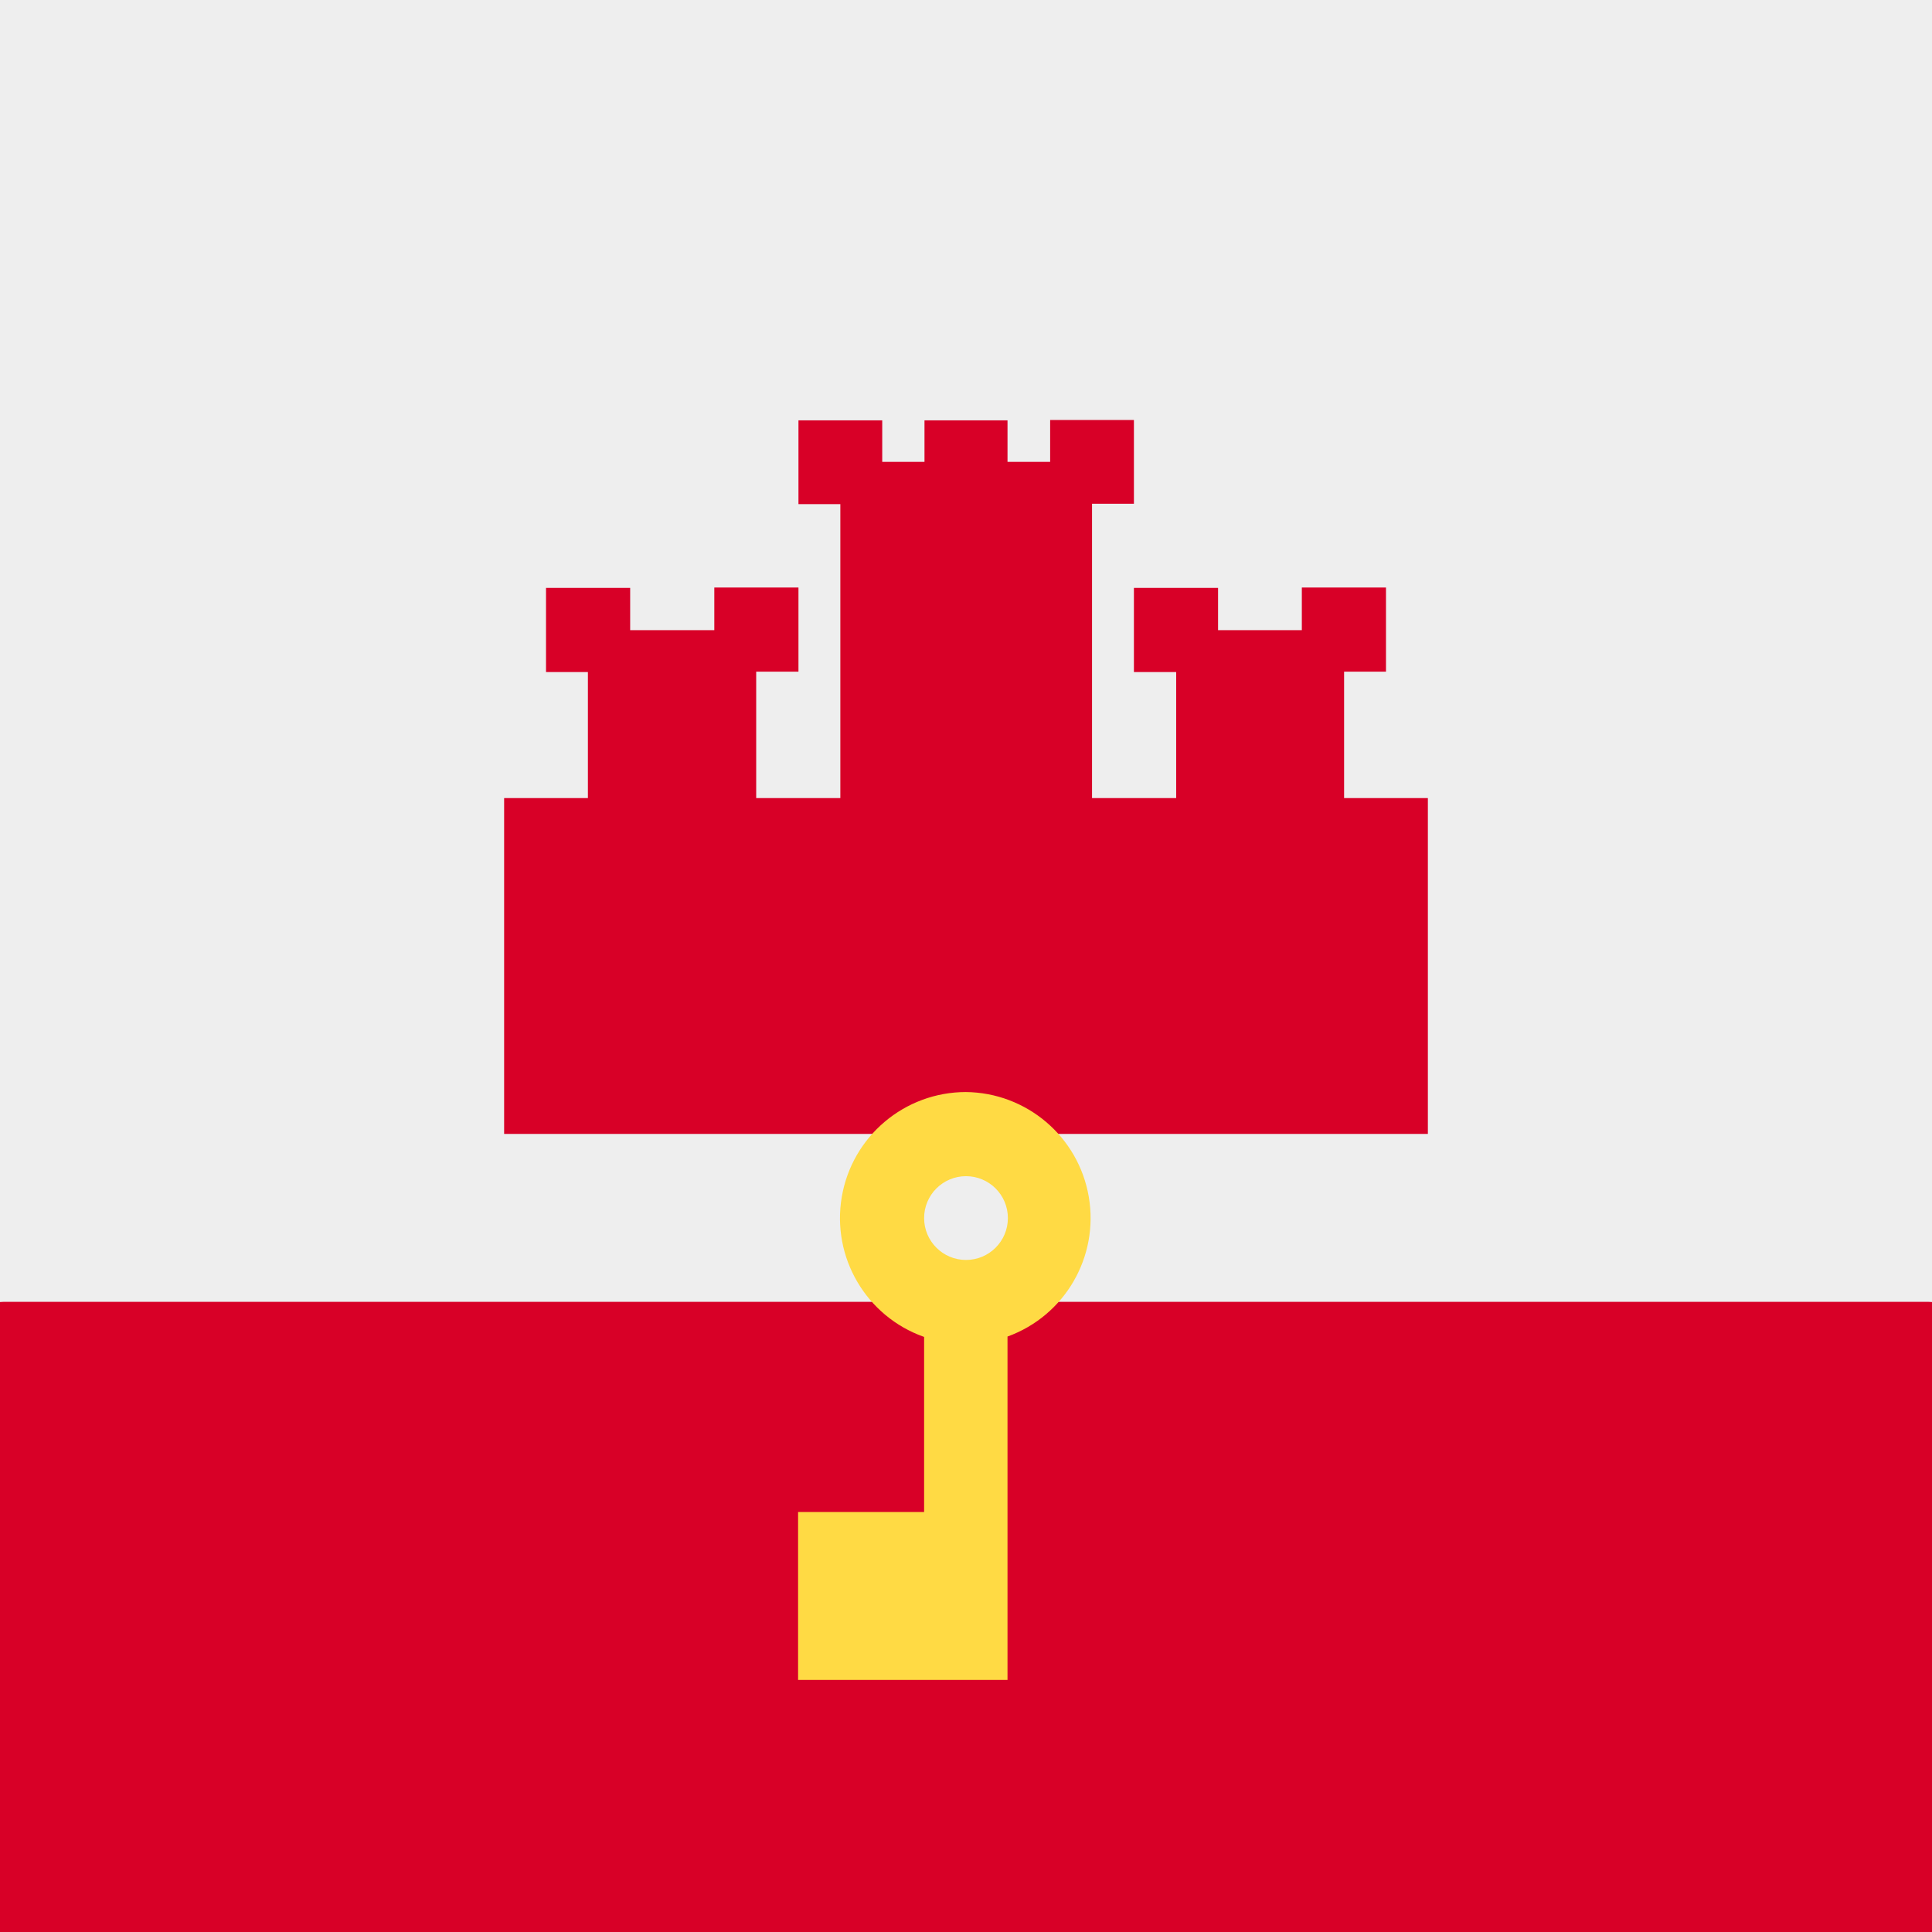
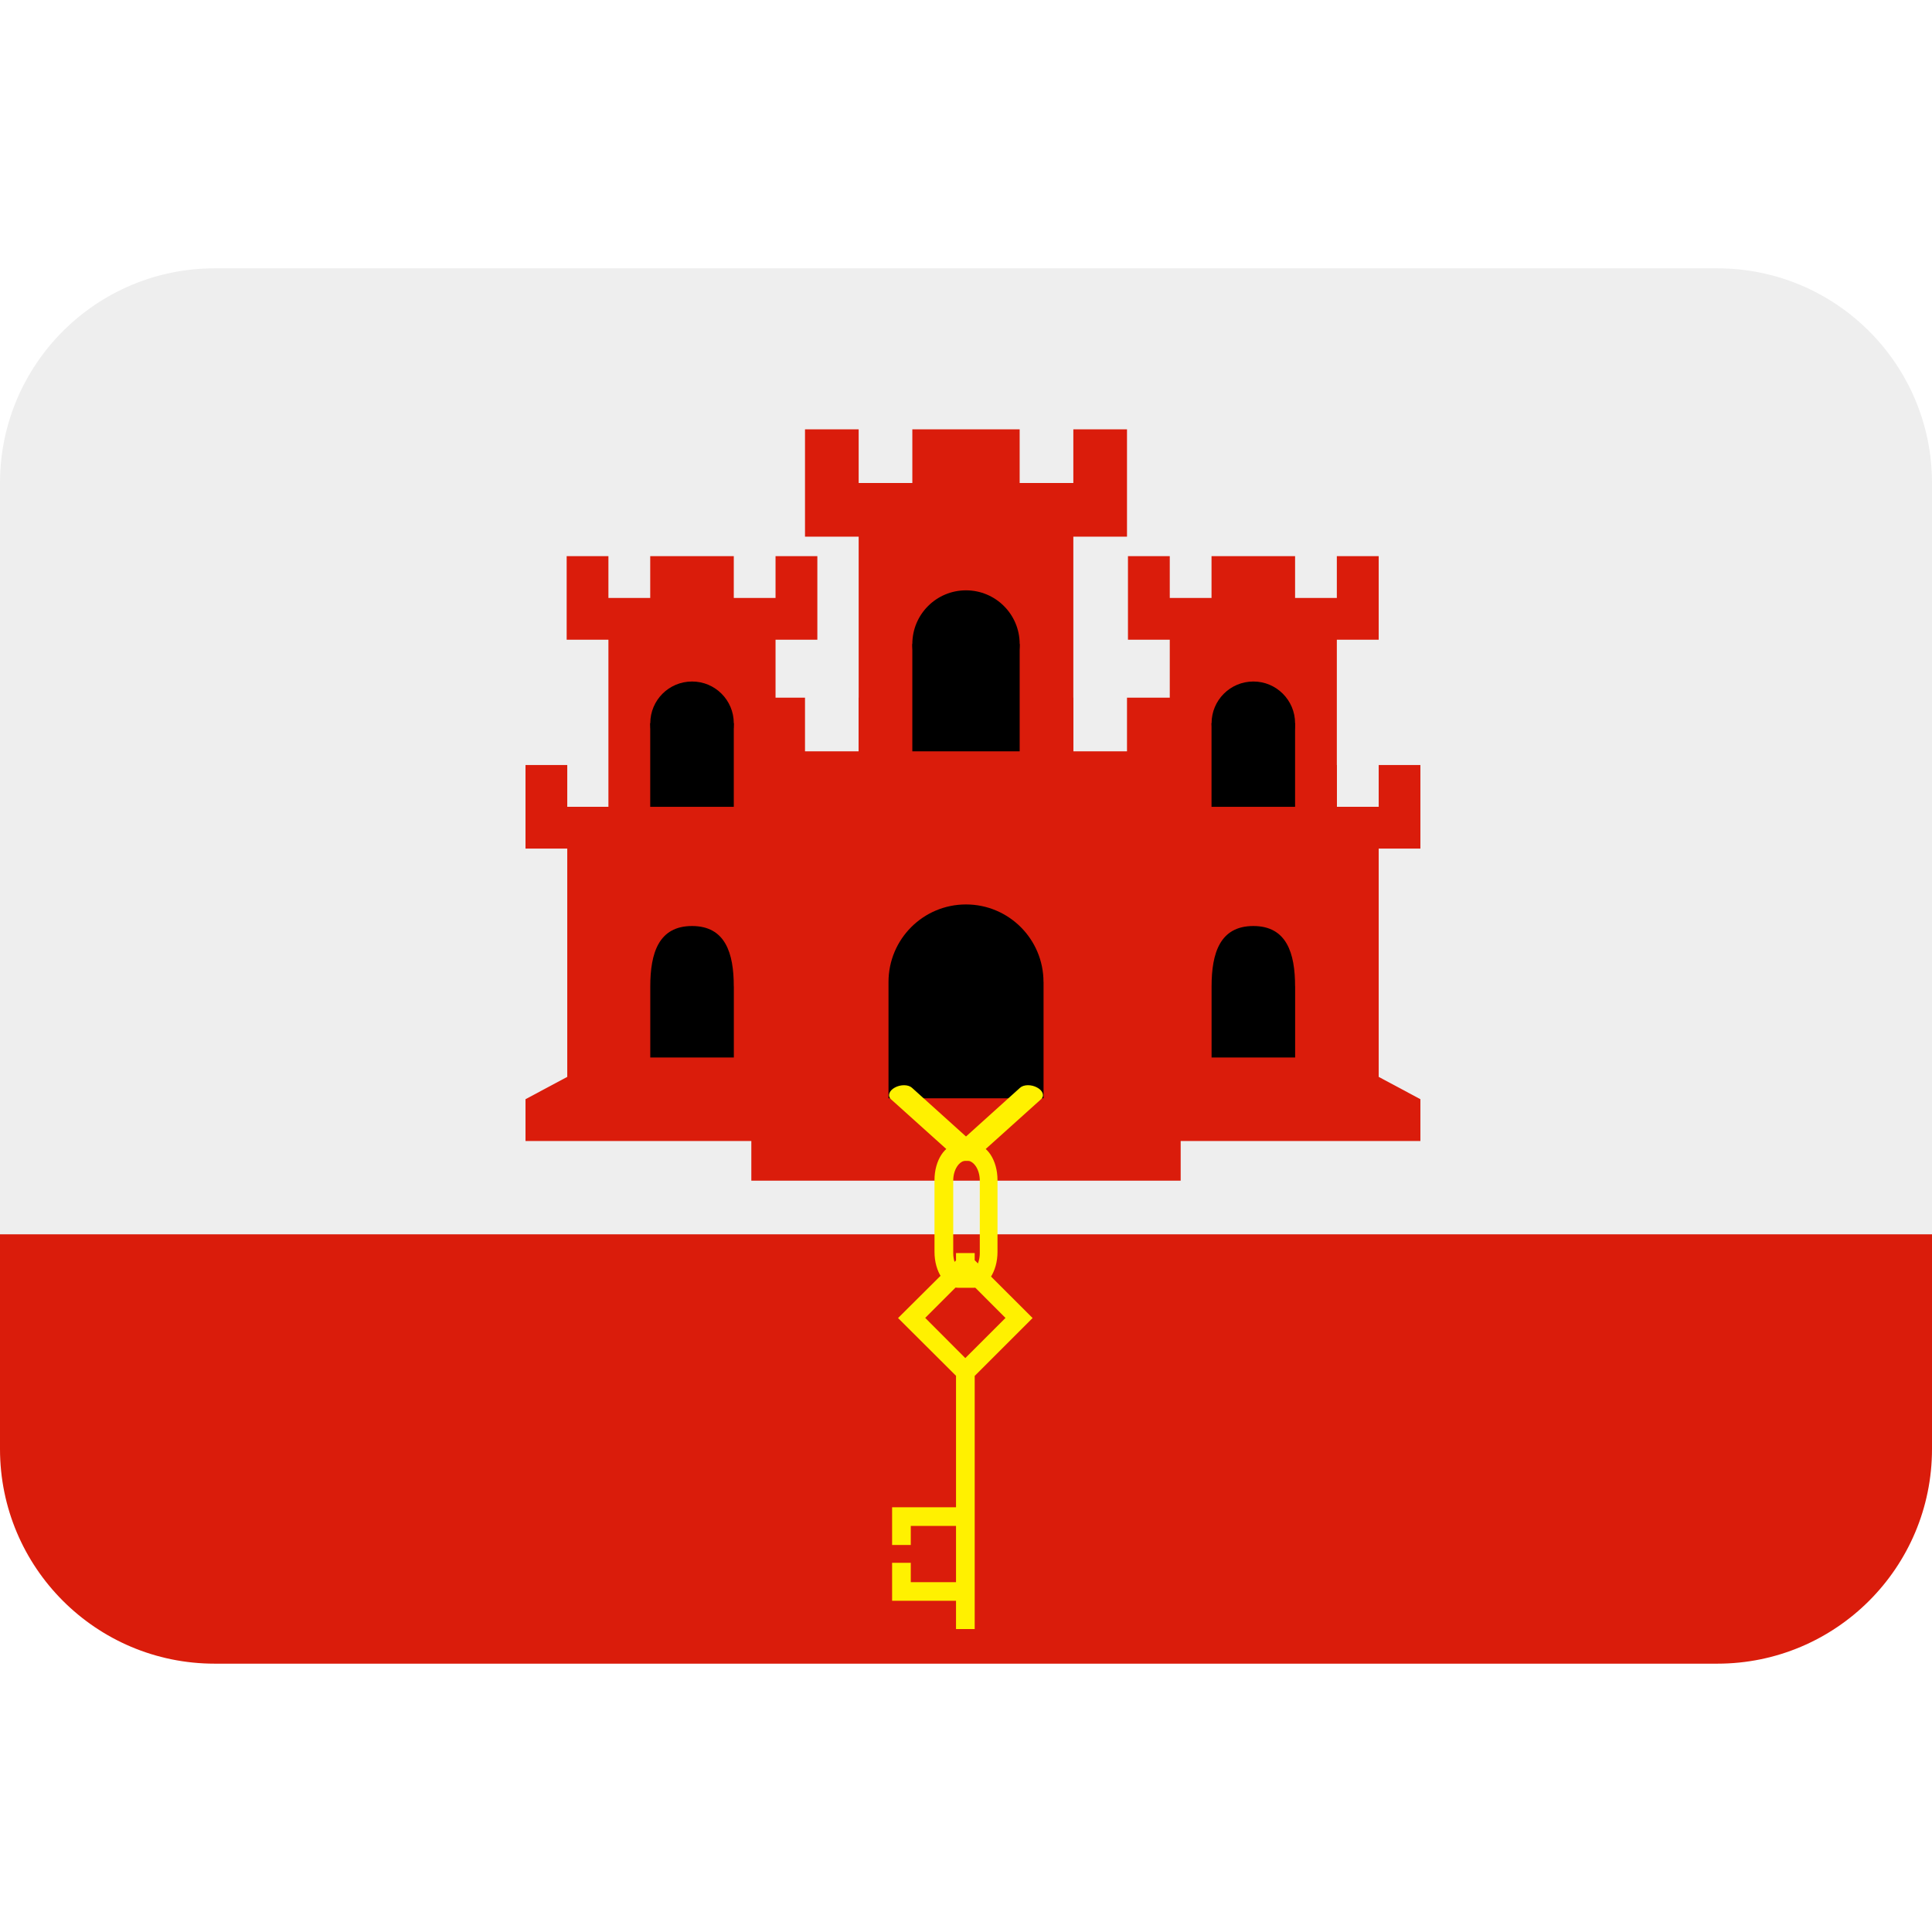
- <svg xmlns="http://www.w3.org/2000/svg" width="512" height="512" style="border-radius:50%" viewBox="0 0 512 512">
-   <path fill="#d80027" d="m0 345 256.3-31.3L512 345v167H0z" />
-   <path fill="#eee" d="M0 0h512v345H0z" />
-   <path fill="#d80027" d="M356.2 211.5V178h11.1v-22.3H345V167h-22.2v-11.2h-22.3v22.3h11.2v33.4h-22.3v-78h11.1v-22.2h-22.2v11.1H267v-11h-22v11h-11.2v-11h-22.2v22.2h11.1v77.9h-22.3V178h11.2v-22.3h-22.3V167H167v-11.2h-22.3v22.3h11.1v33.4h-22.2v89h244.8v-89z" />
-   <path fill="#ffda44" d="M256 289.4a33.4 33.4 0 0 0-11.1 64.9v46.4h-33.4v44.5H267v-91a33.4 33.4 0 0 0-11.1-64.8zm0 44.5a11.1 11.1 0 1 1 0-22.2 11.1 11.1 0 0 1 0 22.2z" />
+ <svg xmlns="http://www.w3.org/2000/svg" viewBox="0 0 36 36">
+   <path fill="#DA1C0B" d="M36 27c0 2.209-1.791 4-4 4H4c-2.209 0-4-1.791-4-4v-5h36v5z" />
+   <path fill="#EEE" d="M32 5H4C1.791 5 0 6.791 0 9v14h36V9c0-2.209-1.791-4-4-4z" />
+   <path fill="#DA1C0B" d="M14.451 10.363v.779h-.778v-.779h-1.557v.779h-.779v-.779h-.778v1.557h.778v3.892h3.114V11.92h.779v-1.557z" />
+   <path fill="#DA1C0B" d="M15.241 14.255v.779h-.779v-.779h-.778v.779h-1.557v-.779h-.779v.779h-.778v-.779h-.778v1.557-.001.001h.778v4.254l-.778.416v.779h6.227v-.779l-.778-.416v-4.254h.778v-1.557z" />
+   <path d="M12.116 13.477h1.557v1.557h-1.557z" />
+   <path d="M13.673 13.477c0 .43-.348.778-.778.778-.43 0-.778-.348-.778-.778 0-.43.348-.778.778-.778.43-.001.778.348.778.778zm0 4.903c0-.621-.157-1.125-.778-1.125s-.778.504-.778 1.125v1.325h1.557V18.38h-.001z" />
+   <path fill="#DA1C0B" d="M24.91 10.363v.779h-.778v-.779h-1.557v.779h-.778v-.779h-.779v1.557h.779v3.892h3.113V11.92h.78v-1.557z" />
+   <path fill="#DA1C0B" d="M25.69 14.255v.779h-.78v-.779h-.778v.779h-1.557v-.779h-.778v.779h-.779v-.779h-.778v1.557-.001.001h.778v4.254l-.778.416v.779h6.227v-.779l-.777-.416v-4.254h.777v-1.557z" />
+   <path d="M22.575 13.477h1.557v1.557h-1.557z" />
+   <path d="M24.132 13.477c0 .43-.349.778-.778.778-.43 0-.778-.348-.778-.778 0-.43.349-.778.778-.778.429-.001.778.348.778.778zm0 4.903c0-.621-.157-1.125-.778-1.125s-.778.504-.778 1.125v1.325h1.557V18.38h-.001z" />
+   <path fill="#DA1C0B" d="M20 8v1h-1V8h-2v1h-1V8h-1v2h1v5h4v-5h1V8z" />
+   <path fill="#DA1C0B" d="M21 13v1h-1v-1h-1v1h-2v-1h-1v1h-1v-1h-1v9h8v-9z" />
+   <path d="M17 12h2v2h-2z" />
+   <circle cx="18" cy="12" r="1" />
+   <path d="M19.444 18.298c0-.798-.646-1.445-1.444-1.445s-1.444.647-1.444 1.445v2.167h2.889v-2.167h-.001z" />
+   <path fill="#FFF100" d="M18.162 23.349v.133l1.079 1.078-1.079 1.078v4.717h-.348v-.527h-1.191v-.707h.348v.361h.843v-1.049h-.843v.355h-.348v-.702h1.191v-2.45l-1.08-1.076 1.08-1.074v-.137z" />
+   <path fill="#DA1C0B" d="M17.24 24.557l.748-.748.748.749-.749.748z" />
+   <path fill="#FFF100" d="M18.147 21.32h-.294c-.243 0-.44.3-.44.669v1.338c0 .369.197.669.44.669h.294c.243 0 .44-.3.44-.669v-1.338c0-.369-.197-.669-.44-.669zm.11 2.029c0 .209-.111.377-.247.377s-.248-.168-.248-.377V22c0-.207.111-.375.248-.375s.247.168.247.375v1.349z" />
+   <path fill="#FFF100" d="M19.326 20.265c-.107-.06-.25-.058-.318.003L18 21.177l-1.008-.909c-.068-.061-.211-.062-.318-.003-.108.059-.14.156-.072.218l1.232 1.108c.038.034.1.045.166.041.066.004.127-.007.166-.041l1.232-1.108c.069-.062.037-.16-.072-.218z" />
</svg>
